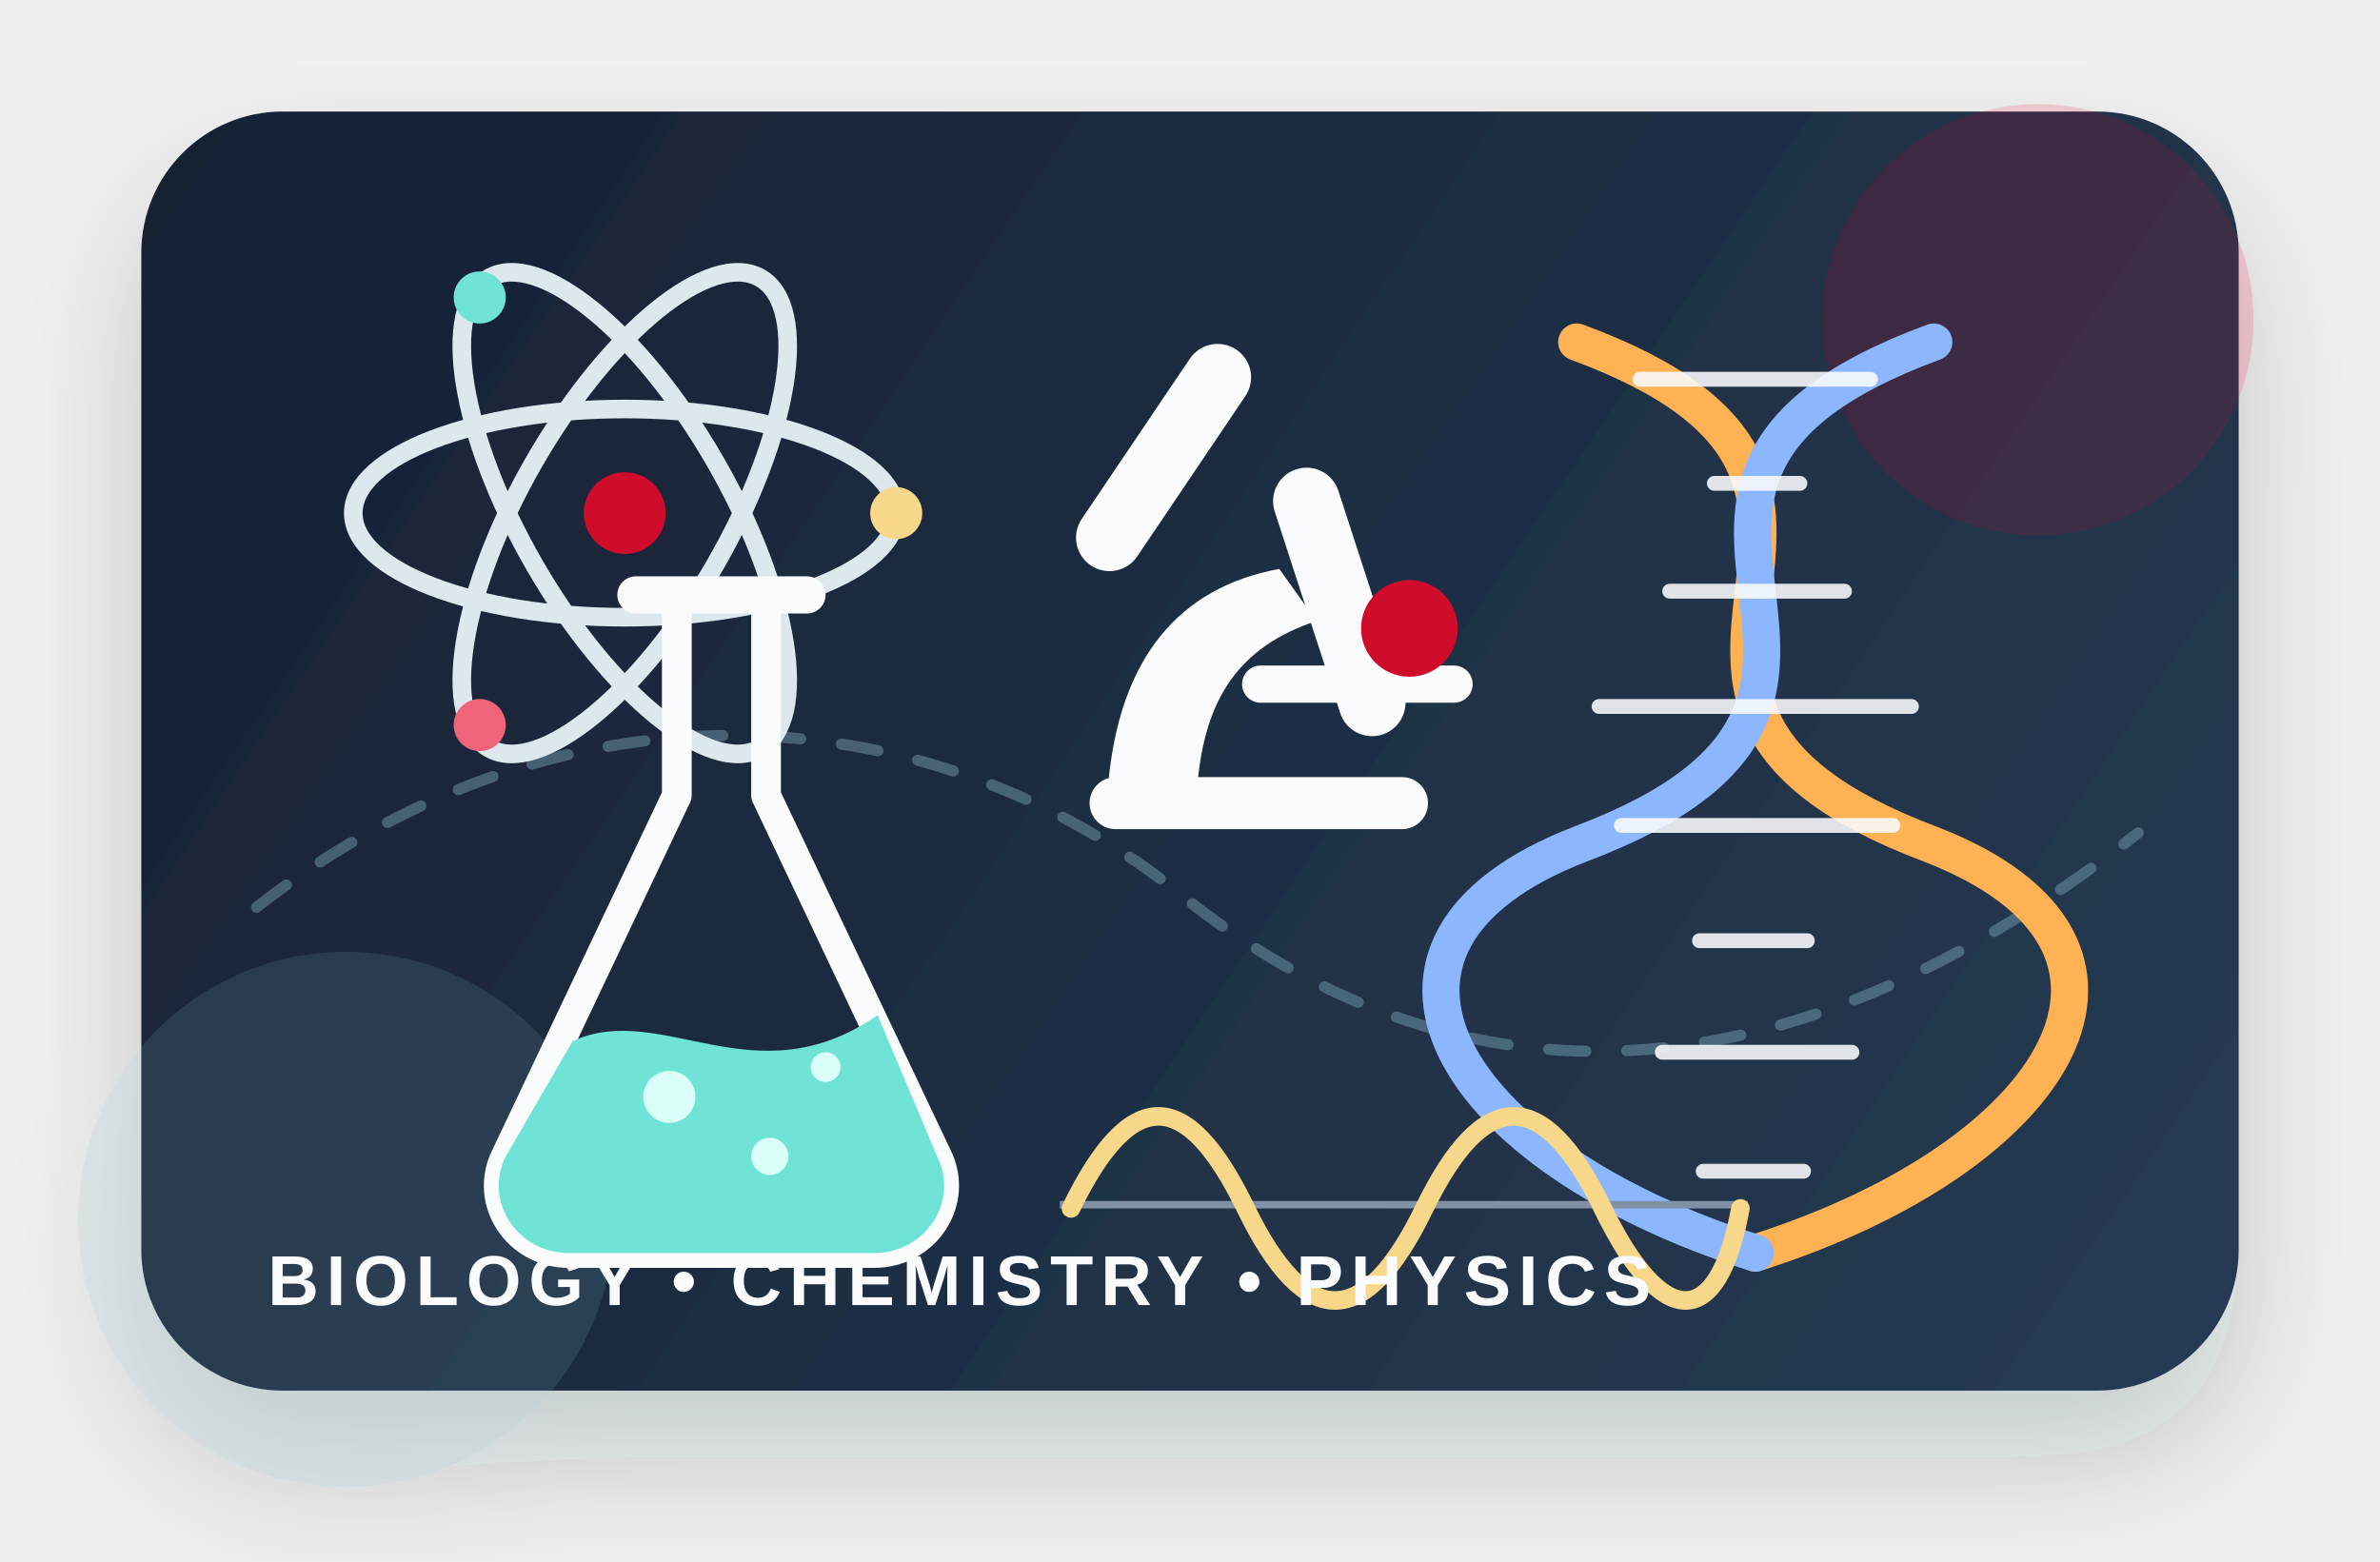
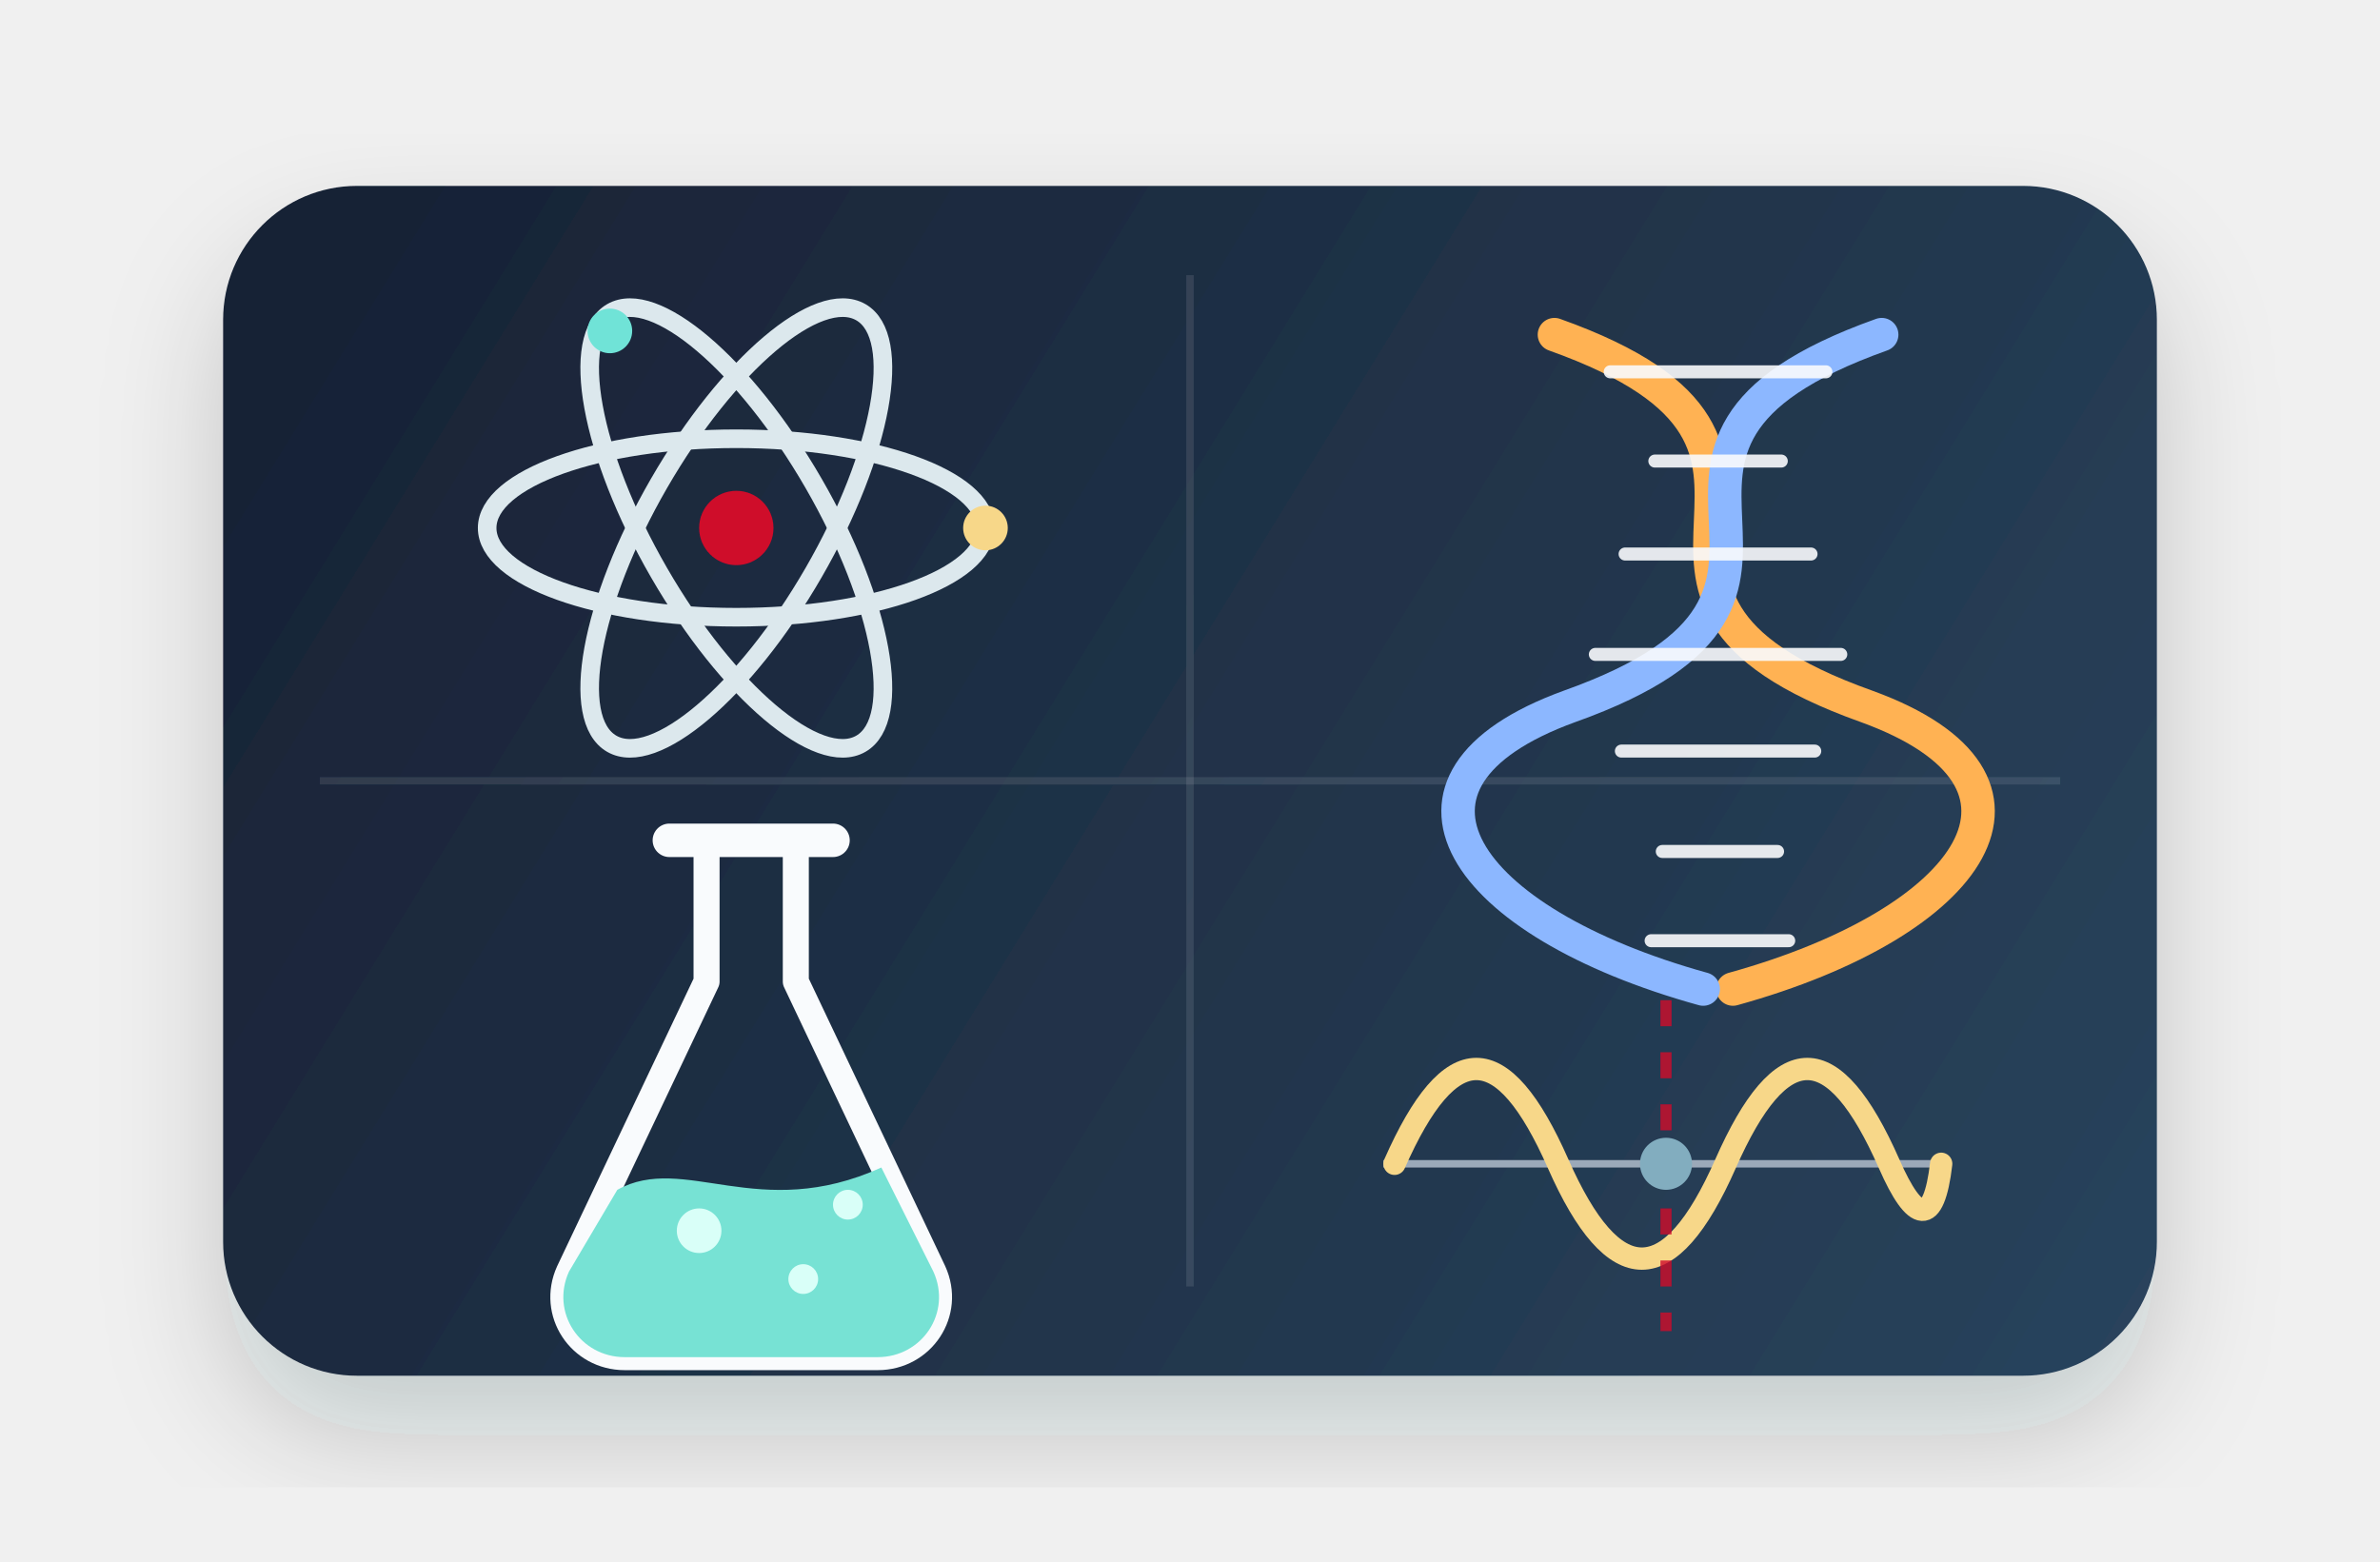
<svg xmlns="http://www.w3.org/2000/svg" width="640" height="420" viewBox="0 0 640 420" fill="none">
  <defs>
-     <linearGradient id="card" x1="54" y1="28" x2="594" y2="392" gradientUnits="userSpaceOnUse">
+     <linearGradient id="card" x1="60" y1="50" x2="580" y2="370" gradientUnits="userSpaceOnUse">
      <stop stop-color="#172033" />
-       <stop offset="1" stop-color="#263C54" />
+       <stop offset="1" stop-color="#29445D" />
    </linearGradient>
-     <linearGradient id="flask" x1="160" y1="160" x2="215" y2="290" gradientUnits="userSpaceOnUse">
-       <stop stop-color="#6FE3D7" />
-       <stop offset="1" stop-color="#2DA6B5" />
+     <linearGradient id="liquid" x1="120" y1="238" x2="225" y2="340" gradientUnits="userSpaceOnUse">
+       <stop stop-color="#77E2D4" />
+       <stop offset="1" stop-color="#2BA4B5" />
    </linearGradient>
-     <linearGradient id="dna" x1="404" y1="126" x2="515" y2="292" gradientUnits="userSpaceOnUse">
+     <linearGradient id="dna" x1="412" y1="82" x2="505" y2="206" gradientUnits="userSpaceOnUse">
      <stop stop-color="#FFB253" />
      <stop offset="1" stop-color="#F06478" />
    </linearGradient>
-     <filter id="shadow" x="0" y="0" width="640" height="420" filterUnits="userSpaceOnUse" color-interpolation-filters="sRGB">
-       <feDropShadow dx="0" dy="18" stdDeviation="18" flood-color="#172033" flood-opacity="0.18" />
+     <filter id="shadow" x="20" y="20" width="600" height="380" filterUnits="userSpaceOnUse">
+       <feDropShadow dx="0" dy="16" stdDeviation="16" flood-color="#172033" flood-opacity="0.18" />
    </filter>
  </defs>
  <g filter="url(#shadow)">
-     <rect x="38" y="30" width="564" height="344" rx="38" fill="url(#card)" />
-     <circle cx="548" cy="86" r="58" fill="#CF082B" fill-opacity="0.16" />
-     <circle cx="93" cy="328" r="72" fill="#82ADBF" fill-opacity="0.15" />
-     <path d="M69 244C155 177 254 189 318 241C383 293 470 306 575 224" stroke="#82ADBF" stroke-width="3" stroke-linecap="round" stroke-dasharray="10 11" opacity="0.42" />
-     <g transform="translate(80 66)" stroke="#DCE8ED" stroke-width="5" stroke-linecap="round">
-       <ellipse cx="88" cy="72" rx="73" ry="28" />
-       <ellipse cx="88" cy="72" rx="73" ry="28" transform="rotate(60 88 72)" />
-       <ellipse cx="88" cy="72" rx="73" ry="28" transform="rotate(120 88 72)" />
-       <circle cx="88" cy="72" r="11" fill="#CF082B" stroke="none" />
-       <circle cx="161" cy="72" r="7" fill="#F7D789" stroke="none" />
-       <circle cx="49" cy="14" r="7" fill="#6FE3D7" stroke="none" />
-       <circle cx="49" cy="129" r="7" fill="#F06478" stroke="none" />
-     </g>
-     <g transform="translate(106 160)">
-       <path d="M65 0H111" stroke="#F9FBFD" stroke-width="10" stroke-linecap="round" />
-       <path d="M76 0V54L30 151C24 163 33 177 47 177H129C143 177 152 163 146 151L100 54V0" stroke="#F9FBFD" stroke-width="8" stroke-linejoin="round" />
-       <path d="M48 120C72 109 97 136 130 113L146 151C152 163 143 177 129 177H47C33 177 24 163 30 151L48 120Z" fill="url(#flask)" />
-       <circle cx="74" cy="135" r="7" fill="#D9FFF8" />
-       <circle cx="101" cy="151" r="5" fill="#D9FFF8" />
-       <circle cx="116" cy="127" r="4" fill="#D9FFF8" />
+     <rect x="60" y="50" width="520" height="320" rx="36" fill="url(#card)" />
+     <path d="M320 74V346" stroke="#FFFFFF" stroke-opacity="0.10" stroke-width="2" />
+     <path d="M86 210H554" stroke="#FFFFFF" stroke-opacity="0.10" stroke-width="2" />
+     <g transform="translate(118 82)" stroke="#DCE8ED" stroke-width="5" stroke-linecap="round">
+       <ellipse cx="80" cy="60" rx="67" ry="24" />
+       <ellipse cx="80" cy="60" rx="67" ry="24" transform="rotate(60 80 60)" />
+       <ellipse cx="80" cy="60" rx="67" ry="24" transform="rotate(120 80 60)" />
+       <circle cx="80" cy="60" r="10" fill="#CF082B" stroke="none" />
+       <circle cx="147" cy="60" r="6" fill="#F7D789" stroke="none" />
+       <circle cx="46" cy="7" r="6" fill="#6FE3D7" stroke="none" />
    </g>
    <g transform="translate(402 82)" stroke-linecap="round">
-       <path d="M22 10C128 49 11 105 117 145C187 172 152 229 70 255" stroke="url(#dna)" stroke-width="10" />
-       <path d="M118 10C12 49 129 105 23 145C-47 172 -12 229 70 255" stroke="#8CB7FF" stroke-width="10" />
-       <g stroke="#F9FBFD" stroke-width="4" opacity="0.88">
-         <path d="M39 20L101 20" />
-         <path d="M59 48L82 48" />
-         <path d="M47 77L94 77" />
-         <path d="M28 108L112 108" />
-         <path d="M34 140L107 140" />
-         <path d="M55 171L84 171" />
-         <path d="M45 201L96 201" />
-         <path d="M56 233L83 233" />
+       <path d="M16 8C103 39 13 77 100 108C155 128 129 166 64 184" stroke="url(#dna)" stroke-width="9" />
+       <path d="M104 8C17 39 107 77 20 108C-35 128 -9 166 56 184" stroke="#8CB7FF" stroke-width="9" />
+       <g stroke="#F9FBFD" stroke-width="3.5" opacity="0.9">
+         <path d="M31 18H89" />
+         <path d="M43 42H77" />
+         <path d="M35 67H85" />
+         <path d="M27 94H93" />
+         <path d="M34 120H86" />
+         <path d="M45 147H76" />
+         <path d="M42 171H79" />
      </g>
    </g>
-     <g transform="translate(285 302)">
-       <path d="M0 22H185" stroke="#8191A5" stroke-width="2" />
-       <path d="M3 23C19 -10 34 -10 50 23C66 56 82 56 98 23C114 -10 130 -10 146 23C162 56 177 56 183 23" stroke="#F7D789" stroke-width="5" stroke-linecap="round" />
+     <g transform="translate(132 226)">
+       <path d="M48 0H92" stroke="#F9FBFD" stroke-width="9" stroke-linecap="round" />
+       <path d="M58 0V38L21 116C16 127 24 139 36 139H104C116 139 124 127 119 116L82 38V0" stroke="#F9FBFD" stroke-width="7" stroke-linejoin="round" />
+       <path d="M34 94C52 84 72 103 105 88L119 116C124 127 116 139 104 139H36C24 139 16 127 21 116L34 94Z" fill="url(#liquid)" />
+       <circle cx="56" cy="105" r="6" fill="#D9FFF8" />
+       <circle cx="84" cy="118" r="4" fill="#D9FFF8" />
+       <circle cx="96" cy="98" r="4" fill="#D9FFF8" />
    </g>
-     <g transform="translate(286 89)" fill="#F9FBFD">
-       <rect x="39" y="0" width="18" height="70" rx="9" transform="rotate(34 39 0)" />
-       <rect x="54" y="40" width="18" height="75" rx="9" transform="rotate(-18 54 40)" />
-       <path d="M12 122C15 88 31 69 58 64L68 78C47 85 38 99 36 122H12Z" />
-       <rect x="7" y="120" width="91" height="14" rx="7" />
-       <rect x="48" y="90" width="62" height="10" rx="5" />
-       <circle cx="93" cy="80" r="13" fill="#CF082B" />
+     <g transform="translate(372 255)">
+       <path d="M0 58H150" stroke="#9BA9B9" stroke-width="2" />
+       <path d="M3 58C18 24 32 24 47 58C62 92 77 92 92 58C107 24 121 24 136 58C143 74 148 75 150 58" stroke="#F7D789" stroke-width="6" stroke-linecap="round" />
+       <path d="M76 14V103" stroke="#CF082B" stroke-width="3" stroke-dasharray="7 7" opacity="0.8" />
+       <circle cx="76" cy="58" r="7" fill="#82ADBF" />
    </g>
-     <text x="72" y="351" fill="#F9FBFD" font-family="Arial, Helvetica, sans-serif" font-size="19" font-weight="700" letter-spacing="2">BIOLOGY • CHEMISTRY • PHYSICS</text>
  </g>
</svg>
